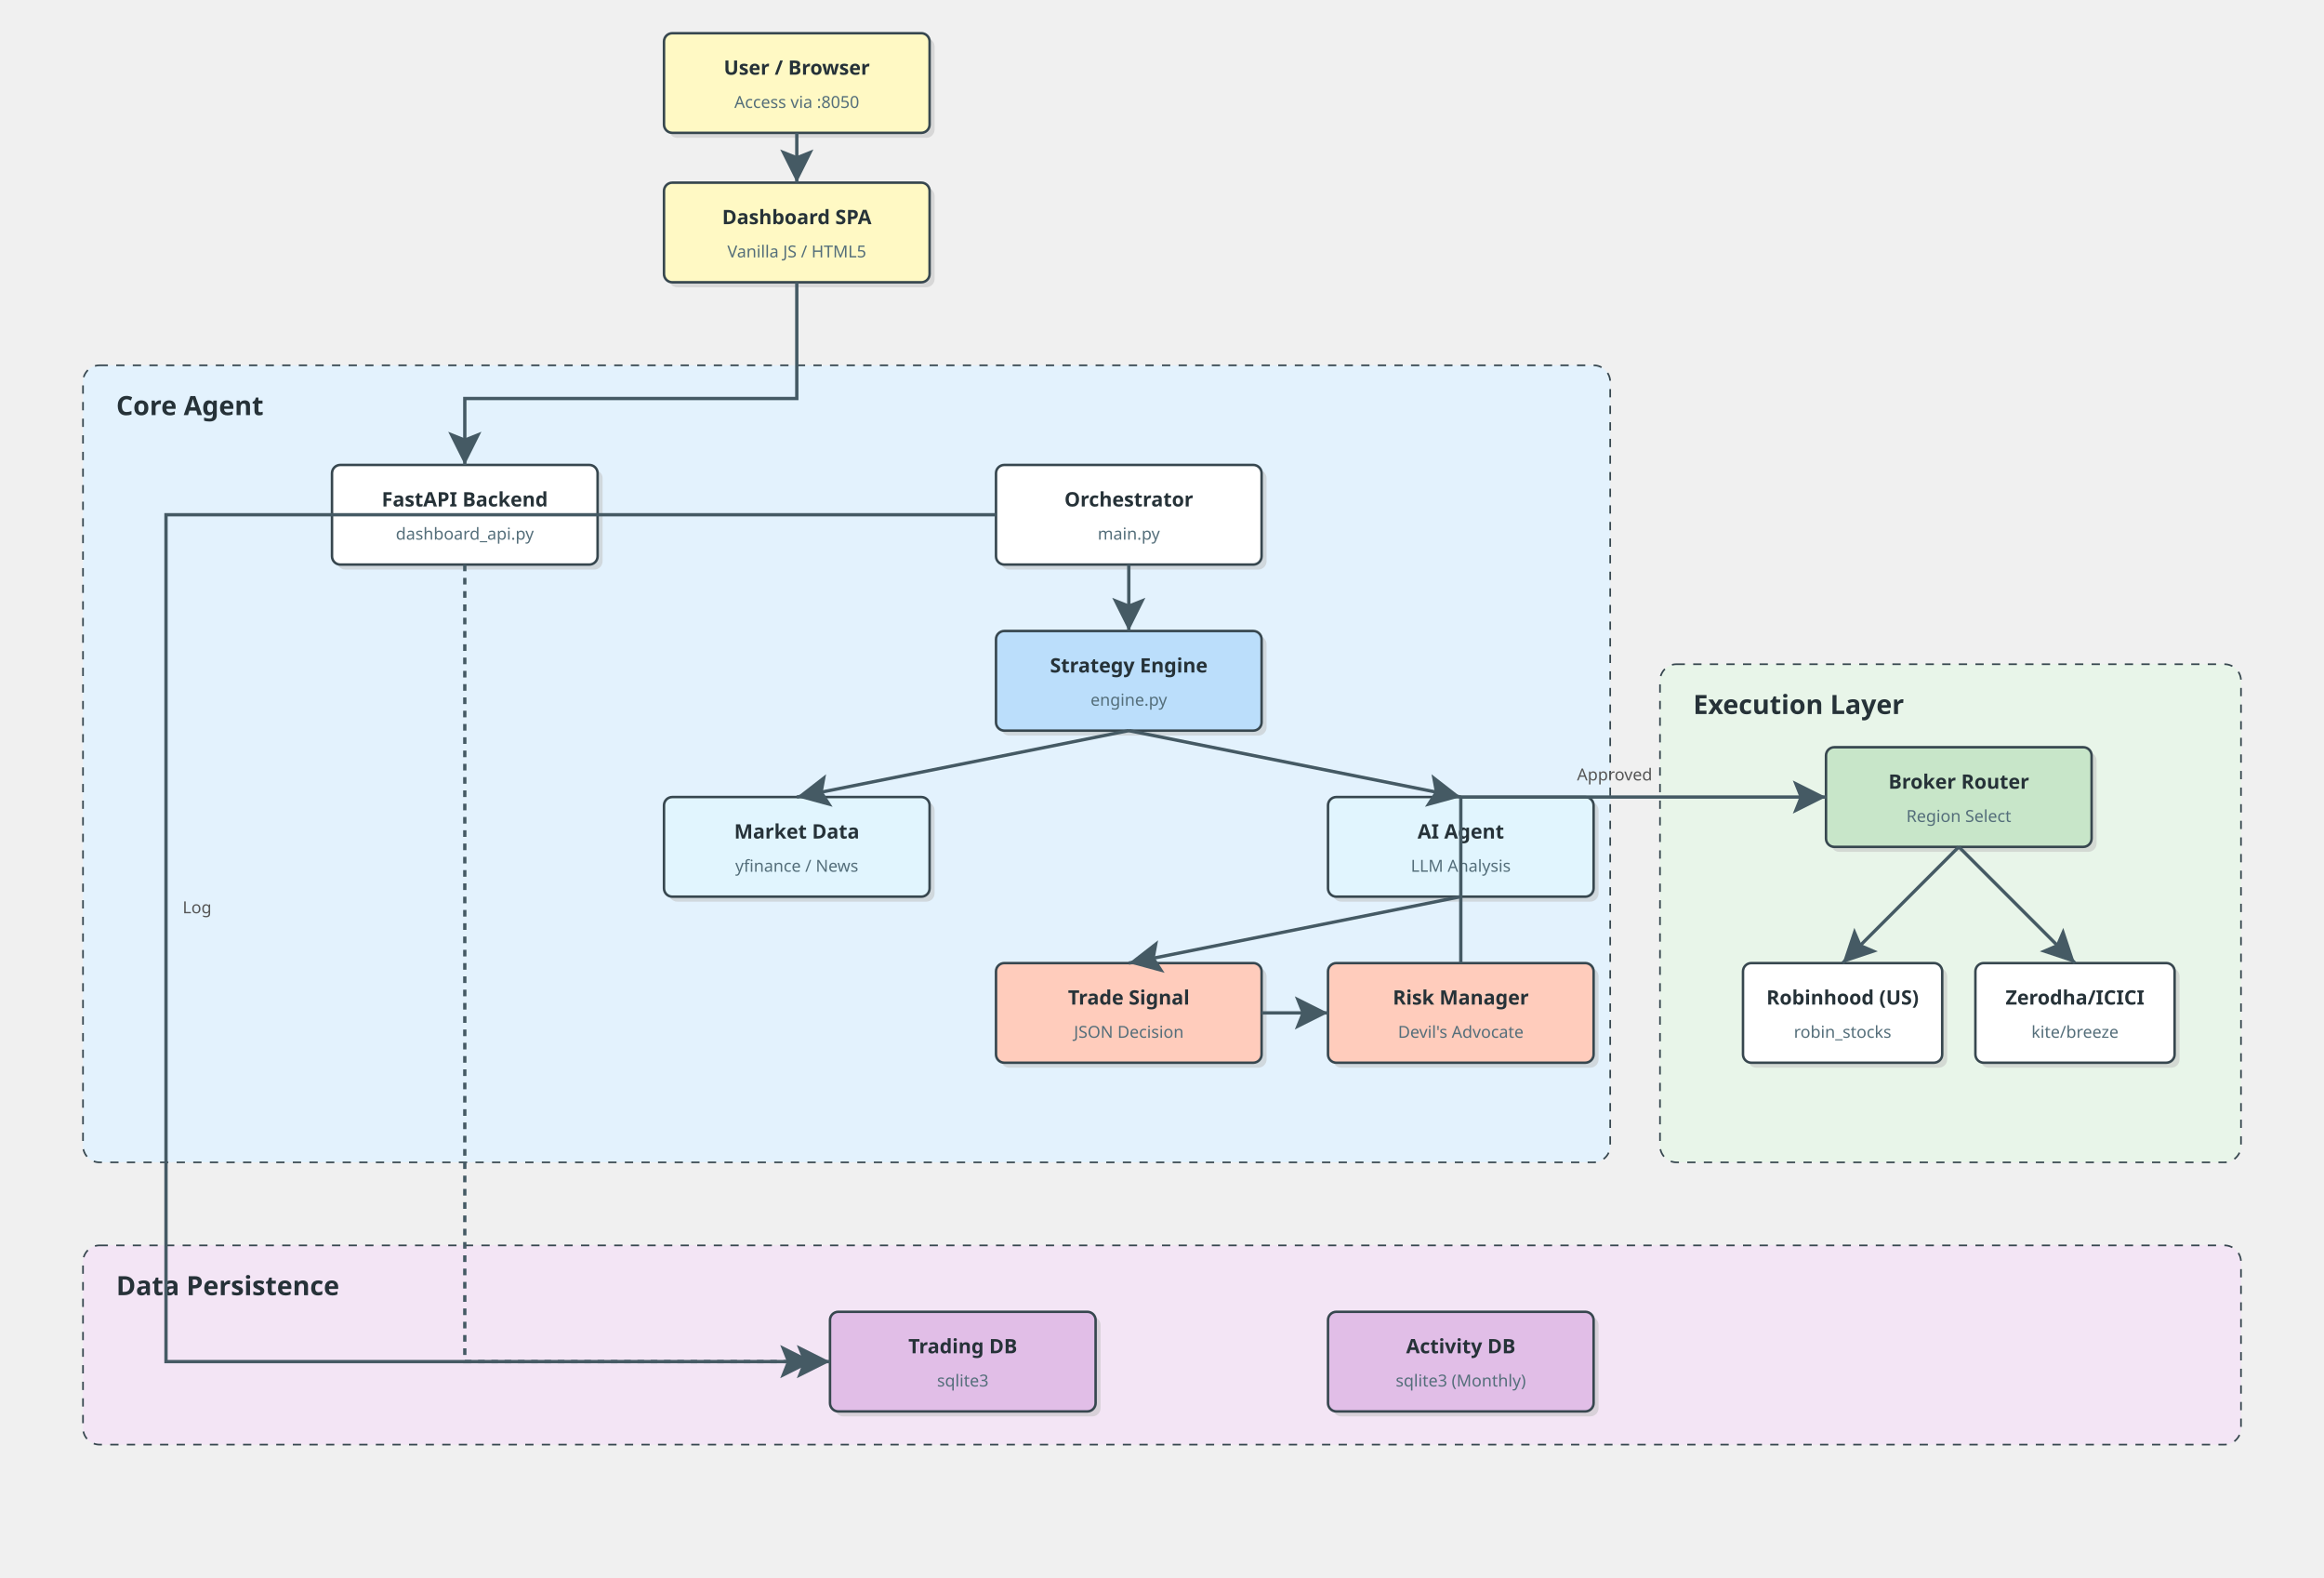
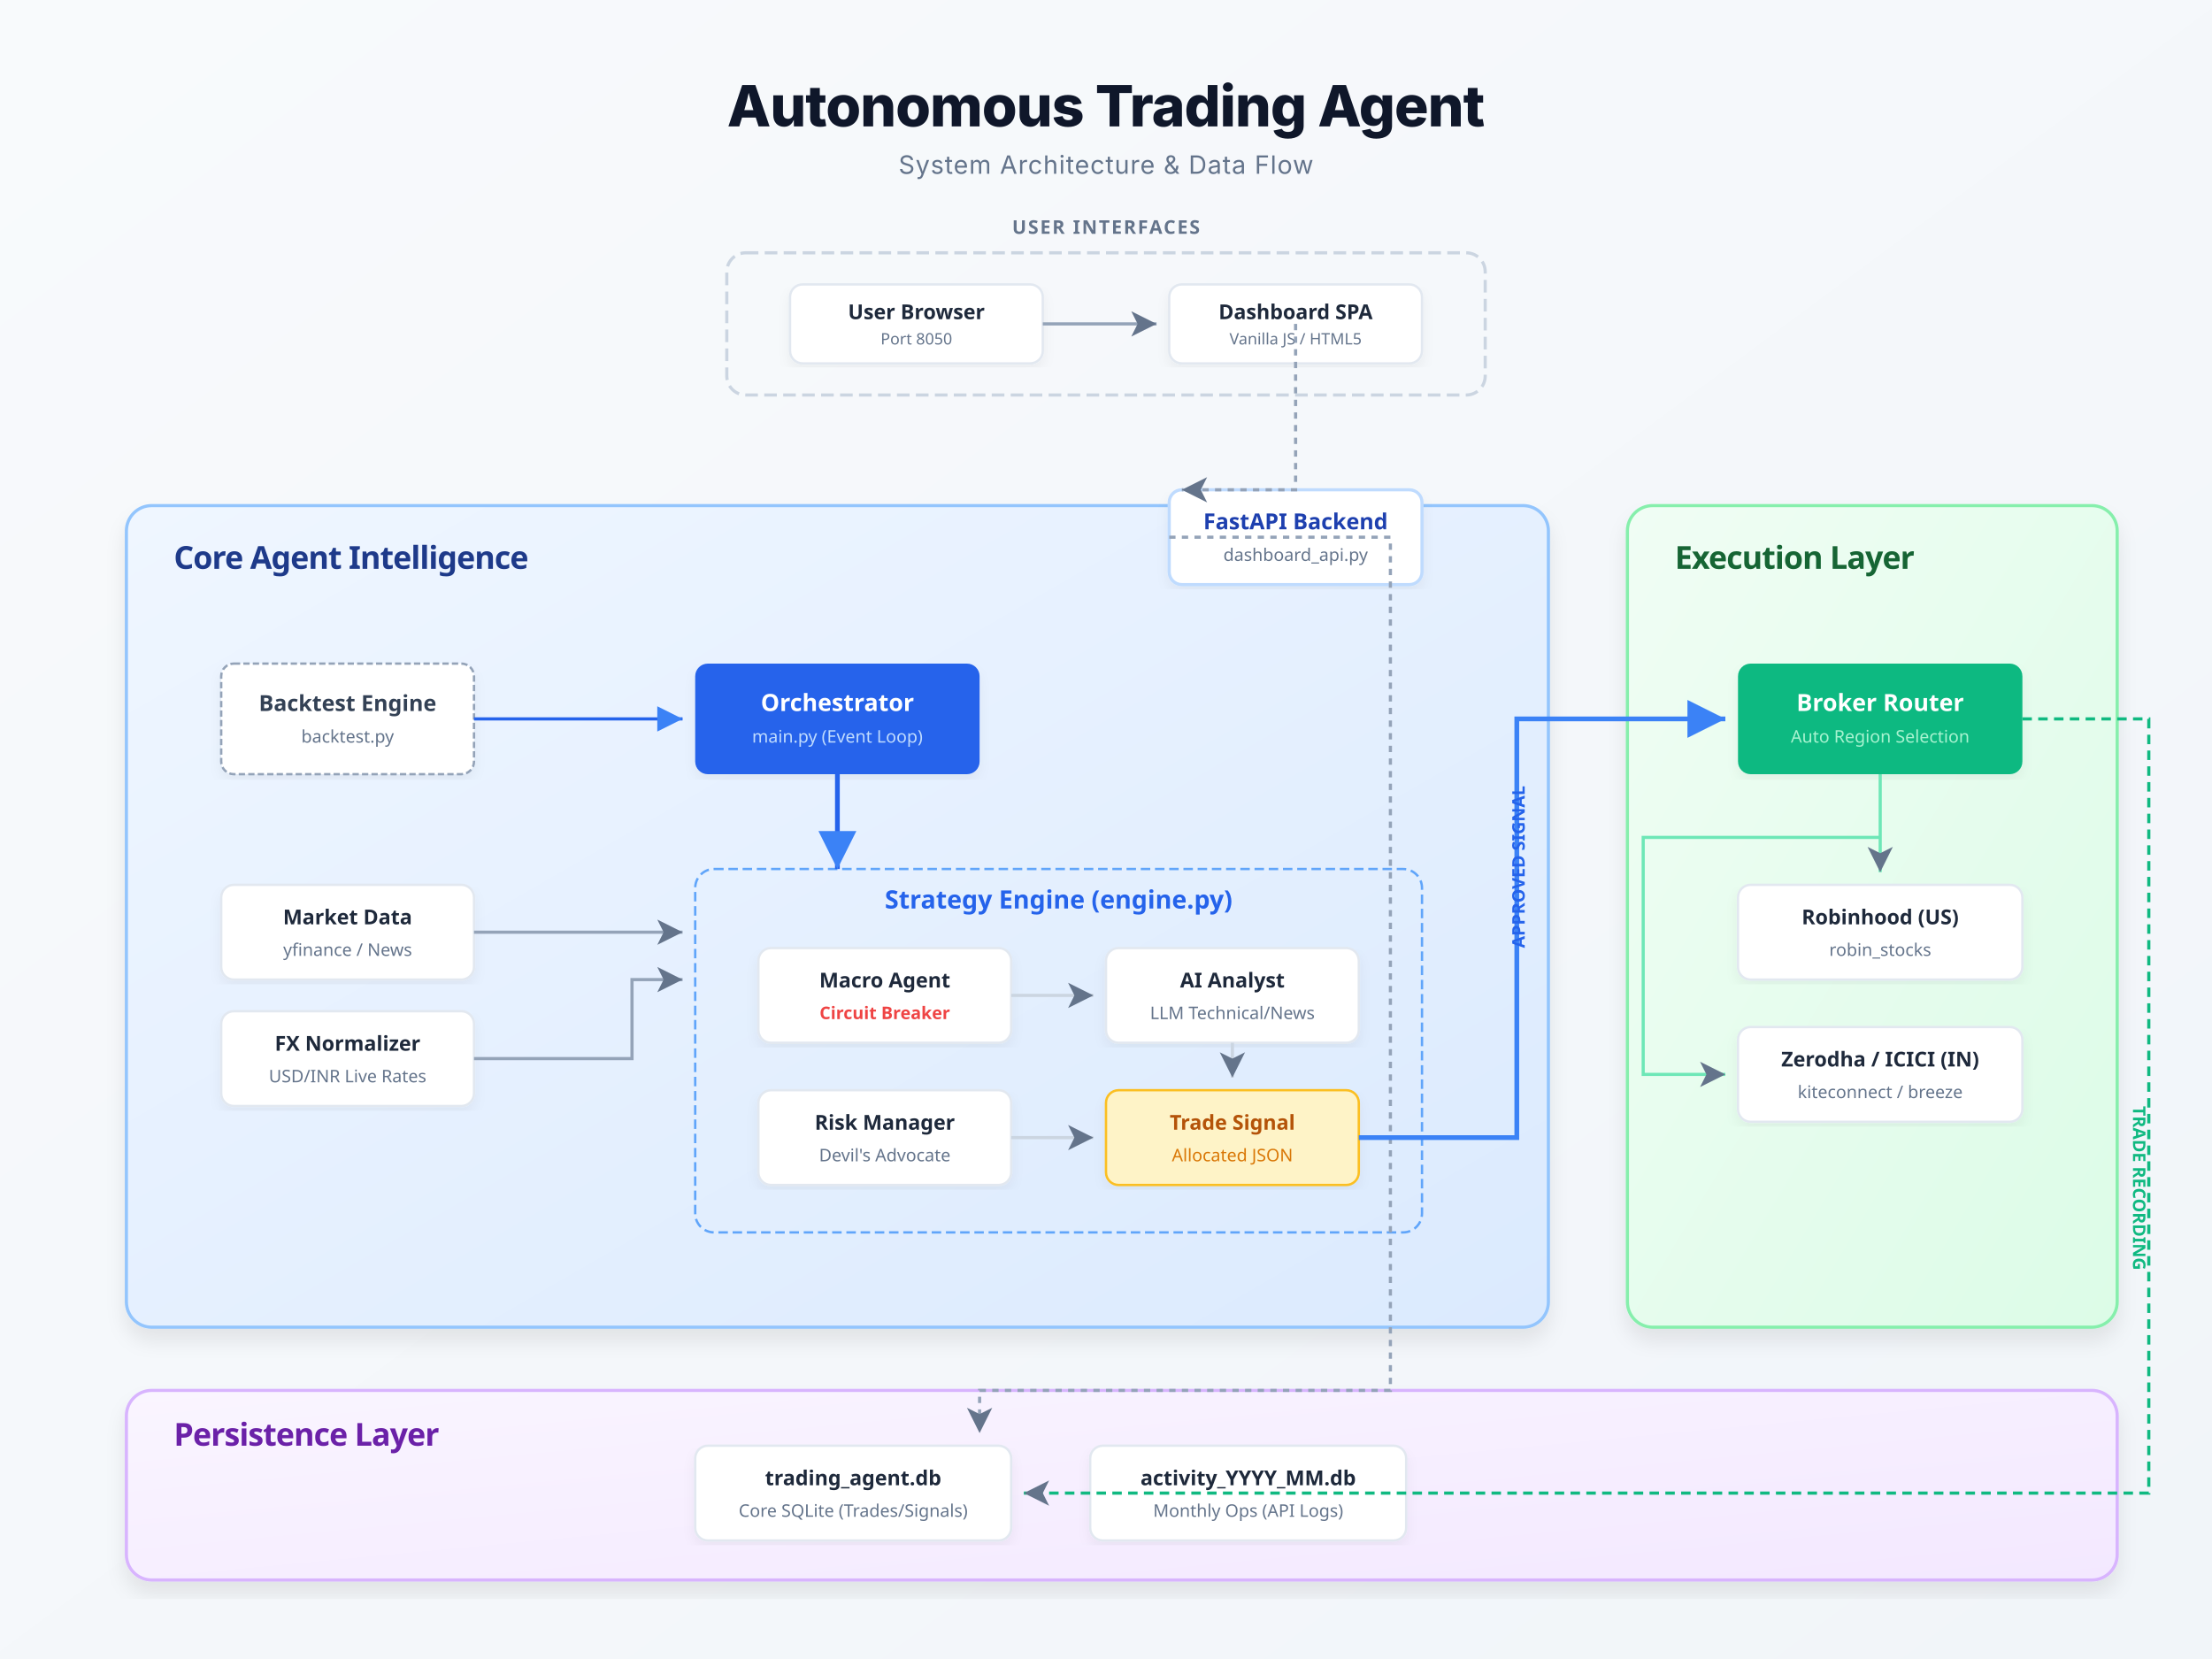
- <svg xmlns="http://www.w3.org/2000/svg" baseProfile="full" height="950px" version="1.1" width="1400px">
+ <svg xmlns="http://www.w3.org/2000/svg" baseProfile="full" height="1050px" version="1.1" width="1400px">
  <defs>
-     <marker id="id1" markerHeight="10" markerWidth="10" orient="auto" refX="10" refY="5">
-       <path d="M0,0 L10,5 L0,10 L2,5 Z" fill="#455a64" />
+     <linearGradient id="bgGradient" x1="0%" y1="0%" x2="100%" y2="100%">
+       <stop offset="0%" stop-color="#f8fafc" />
+       <stop offset="100%" stop-color="#f1f5f9" />
+     </linearGradient>
+     <linearGradient id="coreGradient" x1="0%" y1="0%" x2="100%" y2="100%">
+       <stop offset="0%" stop-color="#eff6ff" />
+       <stop offset="100%" stop-color="#dbeafe" />
+     </linearGradient>
+     <linearGradient id="executionGradient" x1="0%" y1="0%" x2="100%" y2="100%">
+       <stop offset="0%" stop-color="#f0fdf4" />
+       <stop offset="100%" stop-color="#dcfce7" />
+     </linearGradient>
+     <linearGradient id="dataGradient" x1="0%" y1="0%" x2="100%" y2="100%">
+       <stop offset="0%" stop-color="#faf5ff" />
+       <stop offset="100%" stop-color="#f3e8ff" />
+     </linearGradient>
+     <linearGradient id="nodeGradient" x1="0%" y1="0%" x2="0%" y2="100%">
+       <stop offset="0%" stop-color="#ffffff" />
+       <stop offset="100%" stop-color="#f8fafc" />
+     </linearGradient>
+     <filter id="dropShadow" x="-10%" y="-10%" width="120%" height="120%">
+       <feDropShadow dx="0" dy="8" stdDeviation="6" flood-color="#0f172a" flood-opacity="0.08" />
+     </filter>
+     <filter id="softShadow" x="-5%" y="-5%" width="110%" height="110%">
+       <feDropShadow dx="0" dy="4" stdDeviation="4" flood-color="#0f172a" flood-opacity="0.05" />
+     </filter>
+     <marker id="arrow" markerHeight="8" markerWidth="8" orient="auto" refX="8" refY="4">
+       <path d="M0,0 L8,4 L0,8 L2,4 Z" fill="#64748b" />
+     </marker>
+     <marker id="arrowSolid" markerHeight="8" markerWidth="8" orient="auto" refX="8" refY="4">
+       <path d="M0,0 L8,4 L0,8 Z" fill="#3b82f6" />
    </marker>
  </defs>
-   <rect fill="#e3f2fd" height="480" rx="10" ry="10" stroke="#37474f" stroke-dasharray="5,5" stroke-width="1" width="920" x="50" y="220" />
-   <text fill="#263238" font-family="Verdana, Geneva, sans-serif" font-size="16" font-weight="bold" x="70" y="250">Core Agent</text>
-   <rect fill="#e8f5e9" height="300" rx="10" ry="10" stroke="#37474f" stroke-dasharray="5,5" stroke-width="1" width="350" x="1000" y="400" />
-   <text fill="#263238" font-family="Verdana, Geneva, sans-serif" font-size="16" font-weight="bold" x="1020" y="430">Execution Layer</text>
-   <rect fill="#f3e5f5" height="120" rx="10" ry="10" stroke="#37474f" stroke-dasharray="5,5" stroke-width="1" width="1300" x="50" y="750" />
-   <text fill="#263238" font-family="Verdana, Geneva, sans-serif" font-size="16" font-weight="bold" x="70" y="780">Data Persistence</text>
-   <rect fill="#bdbdbd" height="60" opacity="0.5" rx="5" ry="5" width="160" x="403" y="23" />
-   <rect fill="#fff9c4" height="60" rx="5" ry="5" stroke="#37474f" stroke-width="1.5" width="160" x="400" y="20" />
-   <text fill="#263238" font-family="Verdana, Geneva, sans-serif" font-size="12" font-weight="bold" text-anchor="middle" x="480.0" y="45">User / Browser</text>
-   <text fill="#546e7a" font-family="Verdana, Geneva, sans-serif" font-size="10" text-anchor="middle" x="480.0" y="65">Access via :8050</text>
-   <rect fill="#bdbdbd" height="60" opacity="0.5" rx="5" ry="5" width="160" x="403" y="113" />
-   <rect fill="#fff9c4" height="60" rx="5" ry="5" stroke="#37474f" stroke-width="1.5" width="160" x="400" y="110" />
-   <text fill="#263238" font-family="Verdana, Geneva, sans-serif" font-size="12" font-weight="bold" text-anchor="middle" x="480.0" y="135">Dashboard SPA</text>
-   <text fill="#546e7a" font-family="Verdana, Geneva, sans-serif" font-size="10" text-anchor="middle" x="480.0" y="155">Vanilla JS / HTML5</text>
-   <rect fill="#bdbdbd" height="60" opacity="0.5" rx="5" ry="5" width="160" x="203" y="283" />
-   <rect fill="#ffffff" height="60" rx="5" ry="5" stroke="#37474f" stroke-width="1.5" width="160" x="200" y="280" />
-   <text fill="#263238" font-family="Verdana, Geneva, sans-serif" font-size="12" font-weight="bold" text-anchor="middle" x="280.0" y="305">FastAPI Backend</text>
-   <text fill="#546e7a" font-family="Verdana, Geneva, sans-serif" font-size="10" text-anchor="middle" x="280.0" y="325">dashboard_api.py</text>
-   <rect fill="#bdbdbd" height="60" opacity="0.5" rx="5" ry="5" width="160" x="603" y="283" />
-   <rect fill="#ffffff" height="60" rx="5" ry="5" stroke="#37474f" stroke-width="1.5" width="160" x="600" y="280" />
-   <text fill="#263238" font-family="Verdana, Geneva, sans-serif" font-size="12" font-weight="bold" text-anchor="middle" x="680.0" y="305">Orchestrator</text>
-   <text fill="#546e7a" font-family="Verdana, Geneva, sans-serif" font-size="10" text-anchor="middle" x="680.0" y="325">main.py</text>
-   <rect fill="#bdbdbd" height="60" opacity="0.5" rx="5" ry="5" width="160" x="603" y="383" />
-   <rect fill="#bbdefb" height="60" rx="5" ry="5" stroke="#37474f" stroke-width="1.5" width="160" x="600" y="380" />
-   <text fill="#263238" font-family="Verdana, Geneva, sans-serif" font-size="12" font-weight="bold" text-anchor="middle" x="680.0" y="405">Strategy Engine</text>
-   <text fill="#546e7a" font-family="Verdana, Geneva, sans-serif" font-size="10" text-anchor="middle" x="680.0" y="425">engine.py</text>
-   <rect fill="#bdbdbd" height="60" opacity="0.5" rx="5" ry="5" width="160" x="403" y="483" />
-   <rect fill="#e1f5fe" height="60" rx="5" ry="5" stroke="#37474f" stroke-width="1.5" width="160" x="400" y="480" />
-   <text fill="#263238" font-family="Verdana, Geneva, sans-serif" font-size="12" font-weight="bold" text-anchor="middle" x="480.0" y="505">Market Data</text>
-   <text fill="#546e7a" font-family="Verdana, Geneva, sans-serif" font-size="10" text-anchor="middle" x="480.0" y="525">yfinance / News</text>
-   <rect fill="#bdbdbd" height="60" opacity="0.5" rx="5" ry="5" width="160" x="803" y="483" />
-   <rect fill="#e1f5fe" height="60" rx="5" ry="5" stroke="#37474f" stroke-width="1.5" width="160" x="800" y="480" />
-   <text fill="#263238" font-family="Verdana, Geneva, sans-serif" font-size="12" font-weight="bold" text-anchor="middle" x="880.0" y="505">AI Agent</text>
-   <text fill="#546e7a" font-family="Verdana, Geneva, sans-serif" font-size="10" text-anchor="middle" x="880.0" y="525">LLM Analysis</text>
-   <rect fill="#bdbdbd" height="60" opacity="0.5" rx="5" ry="5" width="160" x="603" y="583" />
-   <rect fill="#ffccbc" height="60" rx="5" ry="5" stroke="#37474f" stroke-width="1.5" width="160" x="600" y="580" />
-   <text fill="#263238" font-family="Verdana, Geneva, sans-serif" font-size="12" font-weight="bold" text-anchor="middle" x="680.0" y="605">Trade Signal</text>
-   <text fill="#546e7a" font-family="Verdana, Geneva, sans-serif" font-size="10" text-anchor="middle" x="680.0" y="625">JSON Decision</text>
-   <rect fill="#bdbdbd" height="60" opacity="0.5" rx="5" ry="5" width="160" x="803" y="583" />
-   <rect fill="#ffccbc" height="60" rx="5" ry="5" stroke="#37474f" stroke-width="1.5" width="160" x="800" y="580" />
-   <text fill="#263238" font-family="Verdana, Geneva, sans-serif" font-size="12" font-weight="bold" text-anchor="middle" x="880.0" y="605">Risk Manager</text>
-   <text fill="#546e7a" font-family="Verdana, Geneva, sans-serif" font-size="10" text-anchor="middle" x="880.0" y="625">Devil's Advocate</text>
-   <rect fill="#bdbdbd" height="60" opacity="0.5" rx="5" ry="5" width="160" x="1103" y="453" />
-   <rect fill="#c8e6c9" height="60" rx="5" ry="5" stroke="#37474f" stroke-width="1.5" width="160" x="1100" y="450" />
-   <text fill="#263238" font-family="Verdana, Geneva, sans-serif" font-size="12" font-weight="bold" text-anchor="middle" x="1180.0" y="475">Broker Router</text>
-   <text fill="#546e7a" font-family="Verdana, Geneva, sans-serif" font-size="10" text-anchor="middle" x="1180.0" y="495">Region Select</text>
-   <rect fill="#bdbdbd" height="60" opacity="0.5" rx="5" ry="5" width="120" x="1053" y="583" />
-   <rect fill="#ffffff" height="60" rx="5" ry="5" stroke="#37474f" stroke-width="1.5" width="120" x="1050" y="580" />
-   <text fill="#263238" font-family="Verdana, Geneva, sans-serif" font-size="12" font-weight="bold" text-anchor="middle" x="1110.0" y="605">Robinhood (US)</text>
-   <text fill="#546e7a" font-family="Verdana, Geneva, sans-serif" font-size="10" text-anchor="middle" x="1110.0" y="625">robin_stocks</text>
-   <rect fill="#bdbdbd" height="60" opacity="0.5" rx="5" ry="5" width="120" x="1193" y="583" />
-   <rect fill="#ffffff" height="60" rx="5" ry="5" stroke="#37474f" stroke-width="1.5" width="120" x="1190" y="580" />
-   <text fill="#263238" font-family="Verdana, Geneva, sans-serif" font-size="12" font-weight="bold" text-anchor="middle" x="1250.0" y="605">Zerodha/ICICI</text>
-   <text fill="#546e7a" font-family="Verdana, Geneva, sans-serif" font-size="10" text-anchor="middle" x="1250.0" y="625">kite/breeze</text>
-   <rect fill="#bdbdbd" height="60" opacity="0.5" rx="5" ry="5" width="160" x="503" y="793" />
-   <rect fill="#e1bee7" height="60" rx="5" ry="5" stroke="#37474f" stroke-width="1.5" width="160" x="500" y="790" />
-   <text fill="#263238" font-family="Verdana, Geneva, sans-serif" font-size="12" font-weight="bold" text-anchor="middle" x="580.0" y="815">Trading DB</text>
-   <text fill="#546e7a" font-family="Verdana, Geneva, sans-serif" font-size="10" text-anchor="middle" x="580.0" y="835">sqlite3</text>
-   <rect fill="#bdbdbd" height="60" opacity="0.5" rx="5" ry="5" width="160" x="803" y="793" />
-   <rect fill="#e1bee7" height="60" rx="5" ry="5" stroke="#37474f" stroke-width="1.5" width="160" x="800" y="790" />
-   <text fill="#263238" font-family="Verdana, Geneva, sans-serif" font-size="12" font-weight="bold" text-anchor="middle" x="880.0" y="815">Activity DB</text>
-   <text fill="#546e7a" font-family="Verdana, Geneva, sans-serif" font-size="10" text-anchor="middle" x="880.0" y="835">sqlite3 (Monthly)</text>
-   <line marker-end="url(#id1)" stroke="#455a64" stroke-width="2" x1="480.0" x2="480.0" y1="80" y2="110" />
-   <path d="M480.0,170 L480.0,240 L280.0,240 L280.0,280" fill="none" marker-end="url(#id1)" stroke="#455a64" stroke-width="2" />
-   <line marker-end="url(#id1)" stroke="#455a64" stroke-width="2" x1="680.0" x2="680.0" y1="340" y2="380" />
-   <line marker-end="url(#id1)" stroke="#455a64" stroke-width="2" x1="680.0" x2="480.0" y1="440" y2="480" />
-   <line marker-end="url(#id1)" stroke="#455a64" stroke-width="2" x1="680.0" x2="880.0" y1="440" y2="480" />
-   <line marker-end="url(#id1)" stroke="#455a64" stroke-width="2" x1="880.0" x2="680.0" y1="540" y2="580" />
-   <line marker-end="url(#id1)" stroke="#455a64" stroke-width="2" x1="760" x2="800" y1="610.0" y2="610.0" />
-   <path d="M880.0,580 L880.0,480.0 L1100,480.0" fill="none" marker-end="url(#id1)" stroke="#455a64" stroke-width="2" />
-   <text fill="#555" font-family="Verdana, Geneva, sans-serif" font-size="10" x="950" y="470">Approved</text>
-   <line marker-end="url(#id1)" stroke="#455a64" stroke-width="2" x1="1180.0" x2="1110.0" y1="510" y2="580" />
-   <line marker-end="url(#id1)" stroke="#455a64" stroke-width="2" x1="1180.0" x2="1250.0" y1="510" y2="580" />
-   <path d="M600,310.0 L100,310.0 L100,820.0 L500,820.0" fill="none" marker-end="url(#id1)" stroke="#455a64" stroke-width="2" />
-   <text fill="#555" font-family="Verdana, Geneva, sans-serif" font-size="10" x="110" y="550">Log</text>
-   <path d="M280.0,340 L280.0,820.0 L490,820.0" fill="none" marker-end="url(#id1)" stroke="#455a64" stroke-dasharray="4,4" stroke-width="2" />
+   <rect width="1400" height="1050" fill="url(#bgGradient)" />
+   <text x="700" y="80" fill="#0f172a" font-family="'Inter', -apple-system, sans-serif" font-size="36" font-weight="800" text-anchor="middle" letter-spacing="-0.5">Autonomous Trading Agent</text>
+   <text x="700" y="110" fill="#64748b" font-family="'Inter', -apple-system, sans-serif" font-size="16" font-weight="400" text-anchor="middle" letter-spacing="0.5">System Architecture &amp; Data Flow</text>
+   <g transform="translate(460, 160)">
+     <rect width="480" height="90" rx="12" fill="none" stroke="#cbd5e1" stroke-width="2" stroke-dasharray="8 4" />
+     <text x="240" y="-12" fill="#64748b" font-family="sans-serif" font-size="12" font-weight="600" text-anchor="middle" letter-spacing="1">USER INTERFACES</text>
+     <rect x="40" y="20" width="160" height="50" rx="8" fill="#ffffff" filter="url(#softShadow)" stroke="#e2e8f0" stroke-width="1.5" />
+     <text x="120" y="42" fill="#1e293b" font-family="sans-serif" font-size="13" font-weight="700" text-anchor="middle">User Browser</text>
+     <text x="120" y="58" fill="#64748b" font-family="sans-serif" font-size="10" text-anchor="middle">Port 8050</text>
+     <rect x="280" y="20" width="160" height="50" rx="8" fill="#ffffff" filter="url(#softShadow)" stroke="#e2e8f0" stroke-width="1.5" />
+     <text x="360" y="42" fill="#1e293b" font-family="sans-serif" font-size="13" font-weight="700" text-anchor="middle">Dashboard SPA</text>
+     <text x="360" y="58" fill="#64748b" font-family="sans-serif" font-size="10" text-anchor="middle">Vanilla JS / HTML5</text>
+     <path d="M200,45 L272,45" fill="none" stroke="#94a3b8" stroke-width="2" marker-end="url(#arrow)" />
+   </g>
+   <rect x="80" y="320" width="900" height="520" rx="16" fill="url(#coreGradient)" stroke="#93c5fd" stroke-width="2" filter="url(#dropShadow)" />
+   <text x="110" y="360" fill="#1e3a8a" font-family="sans-serif" font-size="20" font-weight="800" letter-spacing="-0.5">Core Agent Intelligence</text>
+   <g transform="translate(460, 310)">
+     <rect x="280" y="0" width="160" height="60" rx="8" fill="#ffffff" filter="url(#softShadow)" stroke="#bfdbfe" stroke-width="2" />
+     <text x="360" y="25" fill="#1e40af" font-family="sans-serif" font-size="14" font-weight="700" text-anchor="middle">FastAPI Backend</text>
+     <text x="360" y="45" fill="#64748b" font-family="sans-serif" font-size="11" text-anchor="middle">dashboard_api.py</text>
+   </g>
+   <g transform="translate(440, 420)">
+     <rect x="0" y="0" width="180" height="70" rx="8" fill="#2563eb" filter="url(#softShadow)" />
+     <text x="90" y="30" fill="#ffffff" font-family="sans-serif" font-size="15" font-weight="800" text-anchor="middle">Orchestrator</text>
+     <text x="90" y="50" fill="#bfdbfe" font-family="sans-serif" font-size="11" text-anchor="middle">main.py (Event Loop)</text>
+   </g>
+   <g transform="translate(140, 420)">
+     <rect x="0" y="0" width="160" height="70" rx="8" fill="#ffffff" filter="url(#softShadow)" stroke="#94a3b8" stroke-width="1.5" stroke-dasharray="4 2" />
+     <text x="80" y="30" fill="#334155" font-family="sans-serif" font-size="14" font-weight="700" text-anchor="middle">Backtest Engine</text>
+     <text x="80" y="50" fill="#64748b" font-family="sans-serif" font-size="11" text-anchor="middle">backtest.py</text>
+   </g>
+   <g transform="translate(140, 560)">
+     <rect x="0" y="0" width="160" height="60" rx="8" fill="#ffffff" filter="url(#softShadow)" stroke="#e2e8f0" stroke-width="1.5" />
+     <text x="80" y="25" fill="#1e293b" font-family="sans-serif" font-size="13" font-weight="700" text-anchor="middle">Market Data</text>
+     <text x="80" y="45" fill="#64748b" font-family="sans-serif" font-size="11" text-anchor="middle">yfinance / News</text>
+     <rect x="0" y="80" width="160" height="60" rx="8" fill="#ffffff" filter="url(#softShadow)" stroke="#e2e8f0" stroke-width="1.5" />
+     <text x="80" y="105" fill="#1e293b" font-family="sans-serif" font-size="13" font-weight="700" text-anchor="middle">FX Normalizer</text>
+     <text x="80" y="125" fill="#64748b" font-family="sans-serif" font-size="11" text-anchor="middle">USD/INR Live Rates</text>
+   </g>
+   <g transform="translate(440, 560)">
+     <rect x="0" y="-10" width="460" height="230" rx="12" fill="none" stroke="#60a5fa" stroke-width="1.5" stroke-dasharray="6 3" />
+     <text x="230" y="15" fill="#2563eb" font-family="sans-serif" font-size="16" font-weight="700" text-anchor="middle">Strategy Engine (engine.py)</text>
+     <rect x="40" y="40" width="160" height="60" rx="8" fill="#ffffff" filter="url(#softShadow)" stroke="#e2e8f0" stroke-width="1.5" />
+     <text x="120" y="65" fill="#1e293b" font-family="sans-serif" font-size="13" font-weight="700" text-anchor="middle">Macro Agent</text>
+     <text x="120" y="85" fill="#ef4444" font-family="sans-serif" font-size="11" font-weight="600" text-anchor="middle">Circuit Breaker</text>
+     <rect x="260" y="40" width="160" height="60" rx="8" fill="#ffffff" filter="url(#softShadow)" stroke="#e2e8f0" stroke-width="1.5" />
+     <text x="340" y="65" fill="#1e293b" font-family="sans-serif" font-size="13" font-weight="700" text-anchor="middle">AI Analyst</text>
+     <text x="340" y="85" fill="#64748b" font-family="sans-serif" font-size="11" text-anchor="middle">LLM Technical/News</text>
+     <rect x="40" y="130" width="160" height="60" rx="8" fill="#ffffff" filter="url(#softShadow)" stroke="#e2e8f0" stroke-width="1.5" />
+     <text x="120" y="155" fill="#1e293b" font-family="sans-serif" font-size="13" font-weight="700" text-anchor="middle">Risk Manager</text>
+     <text x="120" y="175" fill="#64748b" font-family="sans-serif" font-size="11" text-anchor="middle">Devil's Advocate</text>
+     <rect x="260" y="130" width="160" height="60" rx="8" fill="#fef3c7" filter="url(#softShadow)" stroke="#fbbf24" stroke-width="1.5" />
+     <text x="340" y="155" fill="#b45309" font-family="sans-serif" font-size="13" font-weight="700" text-anchor="middle">Trade Signal</text>
+     <text x="340" y="175" fill="#d97706" font-family="sans-serif" font-size="11" text-anchor="middle">Allocated JSON</text>
+     <path d="M200,70 L252,70" fill="none" stroke="#cbd5e1" stroke-width="2" marker-end="url(#arrow)" />
+     <path d="M340,100 L340,122" fill="none" stroke="#cbd5e1" stroke-width="2" marker-end="url(#arrow)" />
+     <path d="M200,160 L252,160" fill="none" stroke="#cbd5e1" stroke-width="2" marker-end="url(#arrow)" />
+   </g>
+   <rect x="1030" y="320" width="310" height="520" rx="16" fill="url(#executionGradient)" stroke="#86efac" stroke-width="2" filter="url(#dropShadow)" />
+   <text x="1060" y="360" fill="#166534" font-family="sans-serif" font-size="20" font-weight="800" letter-spacing="-0.5">Execution Layer</text>
+   <g transform="translate(1100, 420)">
+     <rect x="0" y="0" width="180" height="70" rx="8" fill="#10b981" filter="url(#softShadow)" />
+     <text x="90" y="30" fill="#ffffff" font-family="sans-serif" font-size="15" font-weight="800" text-anchor="middle">Broker Router</text>
+     <text x="90" y="50" fill="#a7f3d0" font-family="sans-serif" font-size="11" text-anchor="middle">Auto Region Selection</text>
+     <rect x="0" y="140" width="180" height="60" rx="8" fill="#ffffff" filter="url(#softShadow)" stroke="#e2e8f0" stroke-width="1.5" />
+     <text x="90" y="165" fill="#1e293b" font-family="sans-serif" font-size="13" font-weight="700" text-anchor="middle">Robinhood (US)</text>
+     <text x="90" y="185" fill="#64748b" font-family="sans-serif" font-size="11" text-anchor="middle">robin_stocks</text>
+     <rect x="0" y="230" width="180" height="60" rx="8" fill="#ffffff" filter="url(#softShadow)" stroke="#e2e8f0" stroke-width="1.5" />
+     <text x="90" y="255" fill="#1e293b" font-family="sans-serif" font-size="13" font-weight="700" text-anchor="middle">Zerodha / ICICI (IN)</text>
+     <text x="90" y="275" fill="#64748b" font-family="sans-serif" font-size="11" text-anchor="middle">kiteconnect / breeze</text>
+     <path d="M90,70 L90,110 L90,132" fill="none" stroke="#6ee7b7" stroke-width="2" marker-end="url(#arrow)" />
+     <path d="M90,110 L-60,110 L-60,260 L-8,260" fill="none" stroke="#6ee7b7" stroke-width="2" marker-end="url(#arrow)" />
+   </g>
+   <rect x="80" y="880" width="1260" height="120" rx="16" fill="url(#dataGradient)" stroke="#d8b4fe" stroke-width="2" filter="url(#dropShadow)" />
+   <text x="110" y="915" fill="#6b21a8" font-family="sans-serif" font-size="20" font-weight="800" letter-spacing="-0.5">Persistence Layer</text>
+   <g transform="translate(440, 915)">
+     <rect x="0" y="0" width="200" height="60" rx="8" fill="#ffffff" filter="url(#softShadow)" stroke="#e2e8f0" stroke-width="1.5" />
+     <text x="100" y="25" fill="#1e293b" font-family="sans-serif" font-size="13" font-weight="700" text-anchor="middle">trading_agent.db</text>
+     <text x="100" y="45" fill="#64748b" font-family="sans-serif" font-size="11" text-anchor="middle">Core SQLite (Trades/Signals)</text>
+     <rect x="250" y="0" width="200" height="60" rx="8" fill="#ffffff" filter="url(#softShadow)" stroke="#e2e8f0" stroke-width="1.5" />
+     <text x="350" y="25" fill="#1e293b" font-family="sans-serif" font-size="13" font-weight="700" text-anchor="middle">activity_YYYY_MM.db</text>
+     <text x="350" y="45" fill="#64748b" font-family="sans-serif" font-size="11" text-anchor="middle">Monthly Ops (API Logs)</text>
+   </g>
+   <path d="M820,205 L820,310 L748,310" fill="none" stroke="#94a3b8" stroke-width="2" stroke-dasharray="4 4" marker-end="url(#arrow)" />
+   <path d="M740,340 L880,340 L880,880 L620,880 L620,907" fill="none" stroke="#94a3b8" stroke-width="2" stroke-dasharray="4 4" marker-end="url(#arrow)" />
+   <path d="M300,455 L432,455" fill="none" stroke="#2563eb" stroke-width="2" marker-end="url(#arrowSolid)" />
+   <path d="M530,490 L530,550" fill="none" stroke="#2563eb" stroke-width="3" marker-end="url(#arrowSolid)" />
+   <path d="M300,590 L432,590" fill="none" stroke="#94a3b8" stroke-width="2" marker-end="url(#arrow)" />
+   <path d="M300,670 L400,670 L400,620 L432,620" fill="none" stroke="#94a3b8" stroke-width="2" marker-end="url(#arrow)" />
+   <path d="M860,720 L960,720 L960,455 L1092,455" fill="none" stroke="#3b82f6" stroke-width="3" marker-end="url(#arrowSolid)" />
+   <text x="965" y="600" fill="#2563eb" font-family="sans-serif" font-size="11" font-weight="bold" transform="rotate(-90 965,600)">APPROVED SIGNAL</text>
+   <path d="M1280,455 L1360,455 L1360,945 L648,945" fill="none" stroke="#10b981" stroke-width="2" stroke-dasharray="6 4" marker-end="url(#arrow)" />
+   <text x="1350" y="700" fill="#10b981" font-family="sans-serif" font-size="11" font-weight="bold" transform="rotate(90 1350,700)">TRADE RECORDING</text>
</svg>
